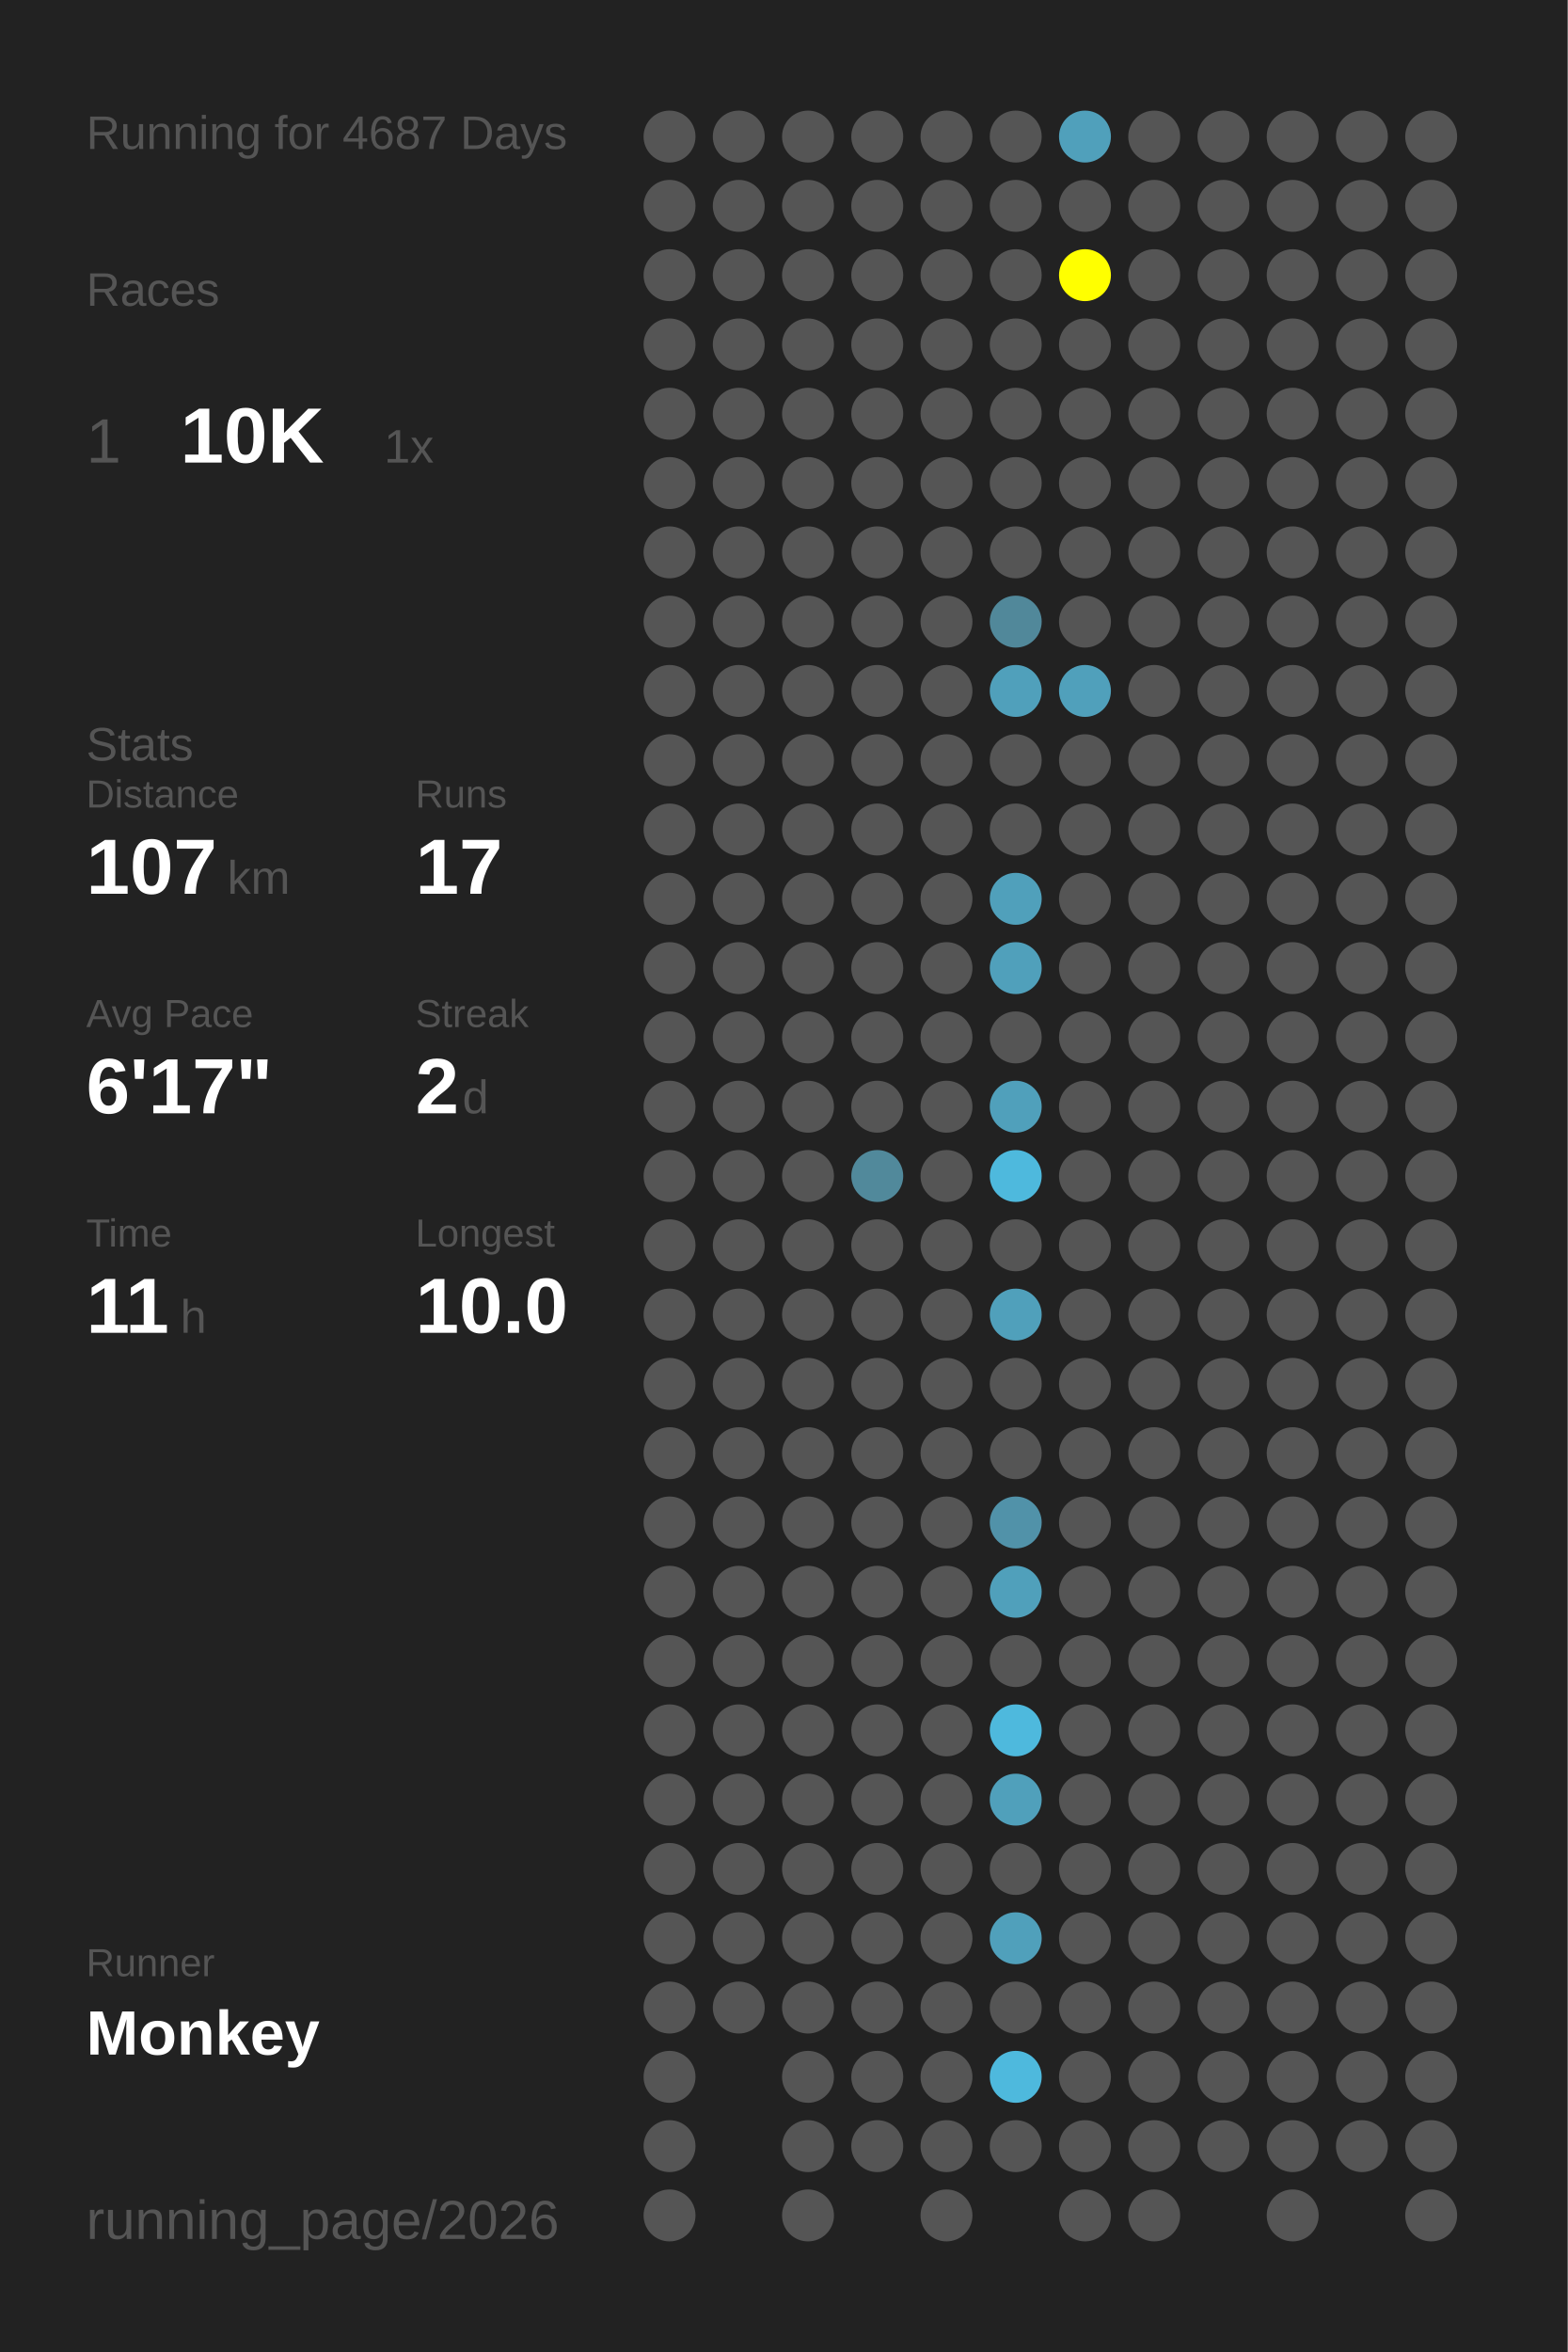
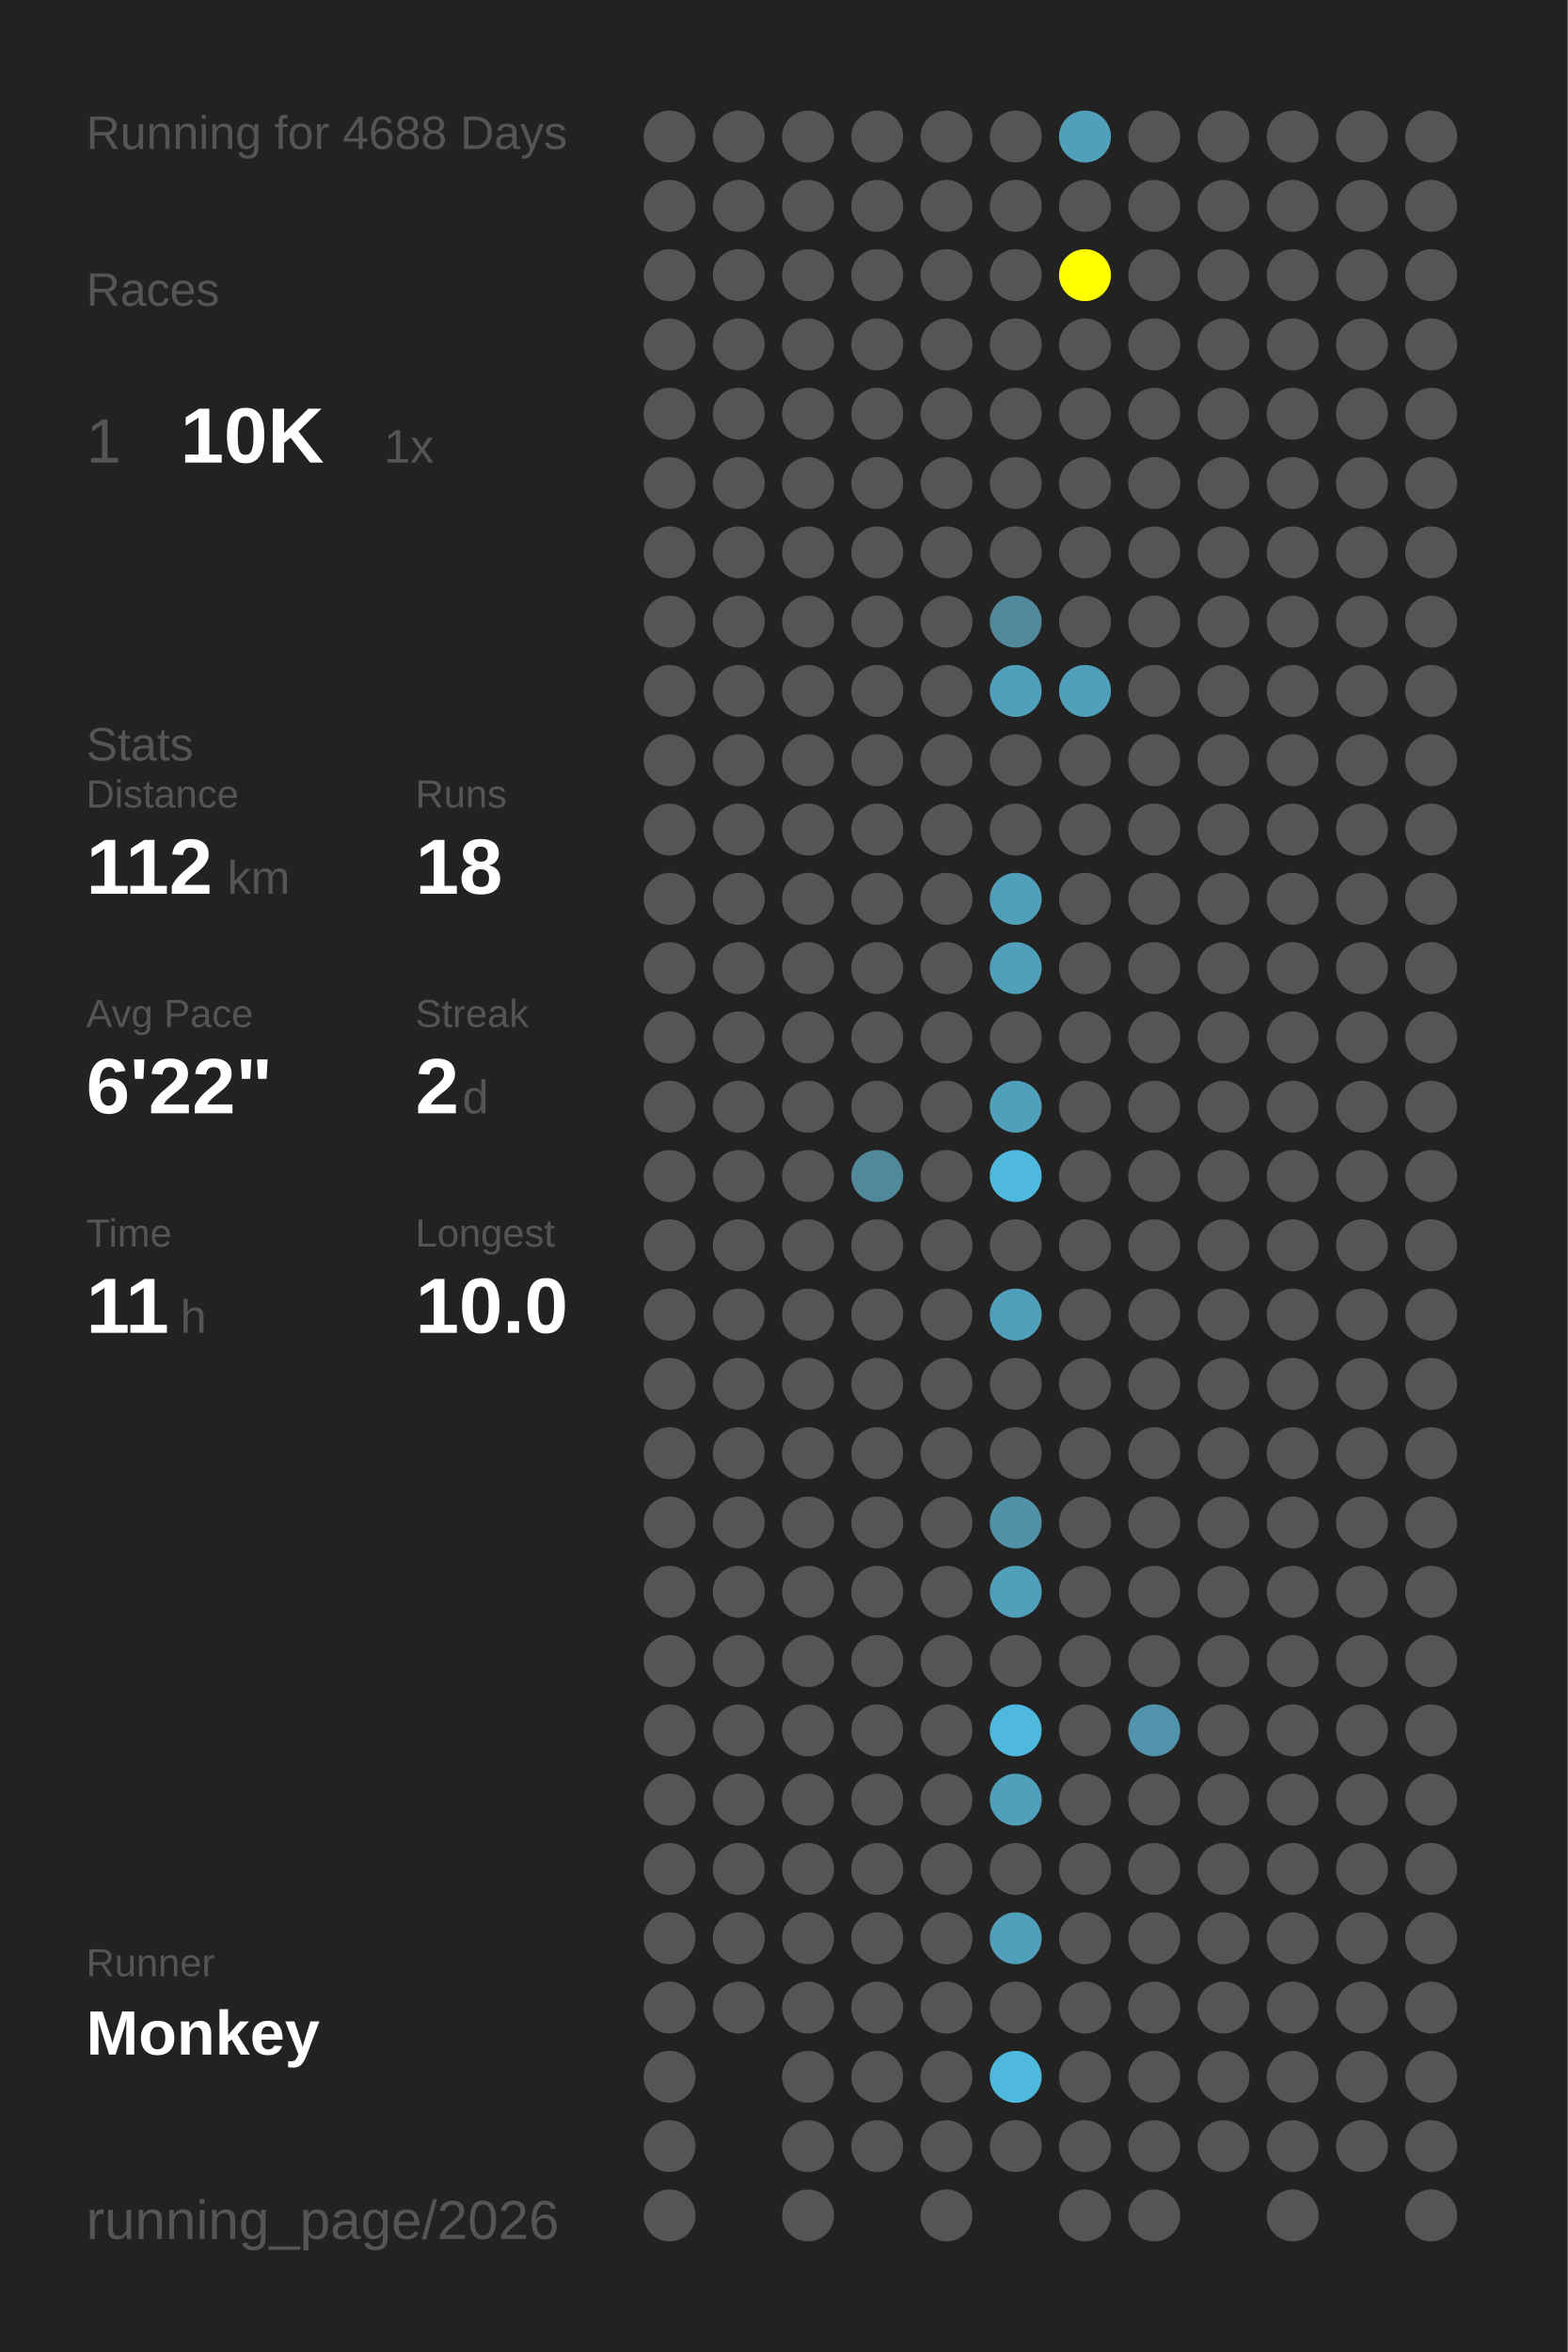
<svg xmlns="http://www.w3.org/2000/svg" baseProfile="full" height="300mm" version="1.1" viewBox="0,0,200,300" width="200mm">
  <defs />
  <rect fill="#222222" height="300" width="200" x="0" y="0" />
-   <text fill="#555555" style="font-size:6px; font-family:Arial;" x="11" y="19">Running for 4687 Days</text>
+   <text fill="#555555" style="font-size:6px; font-family:Arial;" x="11" y="19">Running for 4688 Days</text>
  <text fill="#555555" style="font-size:6px; font-family:Arial;" x="11" y="39">Races</text>
  <text fill="#555555" style="font-size:8px; font-family:Arial;" x="11" y="59">1</text>
  <text fill="#FFFFFF" style="font-size:10px; font-family:Arial; font-weight:bold;" x="23" y="59">10K</text>
  <text fill="#555555" style="font-size:6px; font-family:Arial;" x="49" y="59">1x</text>
  <text fill="#555555" style="font-size:6px; font-family:Arial;" x="11" y="97">Stats</text>
  <text fill="#555555" style="font-size:5px; font-family:Arial;" x="11" y="103">Distance</text>
-   <text fill="#FFFFFF" style="font-size:10px; font-family:Arial; font-weight:bold;" x="11" y="114">107</text>
+   <text fill="#FFFFFF" style="font-size:10px; font-family:Arial; font-weight:bold;" x="11" y="114">112</text>
  <text fill="#555555" style="font-size:6px; font-family:Arial;" x="29" y="114">km</text>
  <text fill="#555555" style="font-size:5px; font-family:Arial;" x="53" y="103">Runs</text>
-   <text fill="#FFFFFF" style="font-size:10px; font-family:Arial; font-weight:bold;" x="53" y="114">17</text>
+   <text fill="#FFFFFF" style="font-size:10px; font-family:Arial; font-weight:bold;" x="53" y="114">18</text>
  <text fill="#555555" style="font-size:5px; font-family:Arial;" x="11" y="131">Avg Pace</text>
-   <text fill="#FFFFFF" style="font-size:10px; font-family:Arial; font-weight:bold;" x="11" y="142">6'17"</text>
+   <text fill="#FFFFFF" style="font-size:10px; font-family:Arial; font-weight:bold;" x="11" y="142">6'22"</text>
  <text fill="#555555" style="font-size:5px; font-family:Arial;" x="53" y="131">Streak</text>
  <text fill="#FFFFFF" style="font-size:10px; font-family:Arial; font-weight:bold;" x="53" y="142">2</text>
  <text fill="#555555" style="font-size:6px; font-family:Arial;" x="59" y="142">d</text>
  <text fill="#555555" style="font-size:5px; font-family:Arial;" x="11" y="159">Time</text>
  <text fill="#FFFFFF" style="font-size:10px; font-family:Arial; font-weight:bold;" x="11" y="170">11</text>
  <text fill="#555555" style="font-size:6px; font-family:Arial;" x="23" y="170">h</text>
  <text fill="#555555" style="font-size:5px; font-family:Arial;" x="53" y="159">Longest</text>
  <text fill="#FFFFFF" style="font-size:10px; font-family:Arial; font-weight:bold;" x="53" y="170">10.0</text>
  <text fill="#555555" style="font-size:5px; font-family:Arial;" x="11" y="252.065">Runner</text>
  <text fill="#FFFFFF" style="font-size:8px; font-family:Arial; font-weight:bold;" x="11" y="262.065">Monkey</text>
  <text fill="#555555" style="font-size:7px; font-family:Arial;" x="11" y="285.581">running_page/2026</text>
  <circle cx="85.417" cy="17.419" fill="#555555" r="3.312" />
  <circle cx="85.417" cy="26.258" fill="#555555" r="3.312" />
  <circle cx="85.417" cy="35.097" fill="#555555" r="3.312" />
  <circle cx="85.417" cy="43.935" fill="#555555" r="3.312" />
  <circle cx="85.417" cy="52.774" fill="#555555" r="3.312" />
  <circle cx="85.417" cy="61.613" fill="#555555" r="3.312" />
  <circle cx="85.417" cy="70.452" fill="#555555" r="3.312" />
  <circle cx="85.417" cy="79.29" fill="#555555" r="3.312" />
  <circle cx="85.417" cy="88.129" fill="#555555" r="3.312" />
  <circle cx="85.417" cy="96.968" fill="#555555" r="3.312" />
  <circle cx="85.417" cy="105.806" fill="#555555" r="3.312" />
  <circle cx="85.417" cy="114.645" fill="#555555" r="3.312" />
  <circle cx="85.417" cy="123.484" fill="#555555" r="3.312" />
  <circle cx="85.417" cy="132.323" fill="#555555" r="3.312" />
  <circle cx="85.417" cy="141.161" fill="#555555" r="3.312" />
  <circle cx="85.417" cy="150" fill="#555555" r="3.312" />
  <circle cx="85.417" cy="158.839" fill="#555555" r="3.312" />
  <circle cx="85.417" cy="167.677" fill="#555555" r="3.312" />
  <circle cx="85.417" cy="176.516" fill="#555555" r="3.312" />
  <circle cx="85.417" cy="185.355" fill="#555555" r="3.312" />
  <circle cx="85.417" cy="194.194" fill="#555555" r="3.312" />
  <circle cx="85.417" cy="203.032" fill="#555555" r="3.312" />
  <circle cx="85.417" cy="211.871" fill="#555555" r="3.312" />
  <circle cx="85.417" cy="220.71" fill="#555555" r="3.312" />
  <circle cx="85.417" cy="229.548" fill="#555555" r="3.312" />
  <circle cx="85.417" cy="238.387" fill="#555555" r="3.312" />
  <circle cx="85.417" cy="247.226" fill="#555555" r="3.312" />
  <circle cx="85.417" cy="256.065" fill="#555555" r="3.312" />
  <circle cx="85.417" cy="264.903" fill="#555555" r="3.312" />
  <circle cx="85.417" cy="273.742" fill="#555555" r="3.312" />
  <circle cx="85.417" cy="282.581" fill="#555555" r="3.312" />
  <circle cx="94.25" cy="17.419" fill="#555555" r="3.312" />
  <circle cx="94.25" cy="26.258" fill="#555555" r="3.312" />
  <circle cx="94.25" cy="35.097" fill="#555555" r="3.312" />
  <circle cx="94.25" cy="43.935" fill="#555555" r="3.312" />
  <circle cx="94.25" cy="52.774" fill="#555555" r="3.312" />
  <circle cx="94.25" cy="61.613" fill="#555555" r="3.312" />
  <circle cx="94.25" cy="70.452" fill="#555555" r="3.312" />
  <circle cx="94.25" cy="79.29" fill="#555555" r="3.312" />
  <circle cx="94.25" cy="88.129" fill="#555555" r="3.312" />
  <circle cx="94.25" cy="96.968" fill="#555555" r="3.312" />
  <circle cx="94.25" cy="105.806" fill="#555555" r="3.312" />
  <circle cx="94.25" cy="114.645" fill="#555555" r="3.312" />
  <circle cx="94.25" cy="123.484" fill="#555555" r="3.312" />
  <circle cx="94.25" cy="132.323" fill="#555555" r="3.312" />
  <circle cx="94.25" cy="141.161" fill="#555555" r="3.312" />
  <circle cx="94.25" cy="150" fill="#555555" r="3.312" />
  <circle cx="94.25" cy="158.839" fill="#555555" r="3.312" />
  <circle cx="94.25" cy="167.677" fill="#555555" r="3.312" />
  <circle cx="94.25" cy="176.516" fill="#555555" r="3.312" />
  <circle cx="94.25" cy="185.355" fill="#555555" r="3.312" />
  <circle cx="94.25" cy="194.194" fill="#555555" r="3.312" />
  <circle cx="94.25" cy="203.032" fill="#555555" r="3.312" />
  <circle cx="94.25" cy="211.871" fill="#555555" r="3.312" />
  <circle cx="94.25" cy="220.71" fill="#555555" r="3.312" />
  <circle cx="94.25" cy="229.548" fill="#555555" r="3.312" />
  <circle cx="94.25" cy="238.387" fill="#555555" r="3.312" />
  <circle cx="94.25" cy="247.226" fill="#555555" r="3.312" />
  <circle cx="94.25" cy="256.065" fill="#555555" r="3.312" />
  <circle cx="103.083" cy="17.419" fill="#555555" r="3.312" />
  <circle cx="103.083" cy="26.258" fill="#555555" r="3.312" />
  <circle cx="103.083" cy="35.097" fill="#555555" r="3.312" />
  <circle cx="103.083" cy="43.935" fill="#555555" r="3.312" />
  <circle cx="103.083" cy="52.774" fill="#555555" r="3.312" />
  <circle cx="103.083" cy="61.613" fill="#555555" r="3.312" />
  <circle cx="103.083" cy="70.452" fill="#555555" r="3.312" />
  <circle cx="103.083" cy="79.29" fill="#555555" r="3.312" />
  <circle cx="103.083" cy="88.129" fill="#555555" r="3.312" />
  <circle cx="103.083" cy="96.968" fill="#555555" r="3.312" />
  <circle cx="103.083" cy="105.806" fill="#555555" r="3.312" />
  <circle cx="103.083" cy="114.645" fill="#555555" r="3.312" />
  <circle cx="103.083" cy="123.484" fill="#555555" r="3.312" />
  <circle cx="103.083" cy="132.323" fill="#555555" r="3.312" />
  <circle cx="103.083" cy="141.161" fill="#555555" r="3.312" />
  <circle cx="103.083" cy="150" fill="#555555" r="3.312" />
  <circle cx="103.083" cy="158.839" fill="#555555" r="3.312" />
  <circle cx="103.083" cy="167.677" fill="#555555" r="3.312" />
  <circle cx="103.083" cy="176.516" fill="#555555" r="3.312" />
  <circle cx="103.083" cy="185.355" fill="#555555" r="3.312" />
  <circle cx="103.083" cy="194.194" fill="#555555" r="3.312" />
  <circle cx="103.083" cy="203.032" fill="#555555" r="3.312" />
  <circle cx="103.083" cy="211.871" fill="#555555" r="3.312" />
  <circle cx="103.083" cy="220.71" fill="#555555" r="3.312" />
  <circle cx="103.083" cy="229.548" fill="#555555" r="3.312" />
  <circle cx="103.083" cy="238.387" fill="#555555" r="3.312" />
  <circle cx="103.083" cy="247.226" fill="#555555" r="3.312" />
  <circle cx="103.083" cy="256.065" fill="#555555" r="3.312" />
  <circle cx="103.083" cy="264.903" fill="#555555" r="3.312" />
  <circle cx="103.083" cy="273.742" fill="#555555" r="3.312" />
  <circle cx="103.083" cy="282.581" fill="#555555" r="3.312" />
  <circle cx="111.917" cy="17.419" fill="#555555" r="3.312" />
  <circle cx="111.917" cy="26.258" fill="#555555" r="3.312" />
  <circle cx="111.917" cy="35.097" fill="#555555" r="3.312" />
  <circle cx="111.917" cy="43.935" fill="#555555" r="3.312" />
  <circle cx="111.917" cy="52.774" fill="#555555" r="3.312" />
  <circle cx="111.917" cy="61.613" fill="#555555" r="3.312" />
  <circle cx="111.917" cy="70.452" fill="#555555" r="3.312" />
  <circle cx="111.917" cy="79.29" fill="#555555" r="3.312" />
  <circle cx="111.917" cy="88.129" fill="#555555" r="3.312" />
  <circle cx="111.917" cy="96.968" fill="#555555" r="3.312" />
  <circle cx="111.917" cy="105.806" fill="#555555" r="3.312" />
  <circle cx="111.917" cy="114.645" fill="#555555" r="3.312" />
  <circle cx="111.917" cy="123.484" fill="#555555" r="3.312" />
  <circle cx="111.917" cy="132.323" fill="#555555" r="3.312" />
  <circle cx="111.917" cy="141.161" fill="#555555" r="3.312" />
  <circle cx="111.917" cy="150" fill="#51899b" r="3.312" />
  <circle cx="111.917" cy="158.839" fill="#555555" r="3.312" />
  <circle cx="111.917" cy="167.677" fill="#555555" r="3.312" />
  <circle cx="111.917" cy="176.516" fill="#555555" r="3.312" />
  <circle cx="111.917" cy="185.355" fill="#555555" r="3.312" />
  <circle cx="111.917" cy="194.194" fill="#555555" r="3.312" />
  <circle cx="111.917" cy="203.032" fill="#555555" r="3.312" />
  <circle cx="111.917" cy="211.871" fill="#555555" r="3.312" />
  <circle cx="111.917" cy="220.71" fill="#555555" r="3.312" />
  <circle cx="111.917" cy="229.548" fill="#555555" r="3.312" />
  <circle cx="111.917" cy="238.387" fill="#555555" r="3.312" />
  <circle cx="111.917" cy="247.226" fill="#555555" r="3.312" />
  <circle cx="111.917" cy="256.065" fill="#555555" r="3.312" />
  <circle cx="111.917" cy="264.903" fill="#555555" r="3.312" />
  <circle cx="111.917" cy="273.742" fill="#555555" r="3.312" />
  <circle cx="120.75" cy="17.419" fill="#555555" r="3.312" />
  <circle cx="120.75" cy="26.258" fill="#555555" r="3.312" />
  <circle cx="120.75" cy="35.097" fill="#555555" r="3.312" />
  <circle cx="120.75" cy="43.935" fill="#555555" r="3.312" />
  <circle cx="120.75" cy="52.774" fill="#555555" r="3.312" />
  <circle cx="120.75" cy="61.613" fill="#555555" r="3.312" />
  <circle cx="120.75" cy="70.452" fill="#555555" r="3.312" />
  <circle cx="120.75" cy="79.29" fill="#555555" r="3.312" />
  <circle cx="120.75" cy="88.129" fill="#555555" r="3.312" />
  <circle cx="120.75" cy="96.968" fill="#555555" r="3.312" />
  <circle cx="120.75" cy="105.806" fill="#555555" r="3.312" />
  <circle cx="120.75" cy="114.645" fill="#555555" r="3.312" />
  <circle cx="120.75" cy="123.484" fill="#555555" r="3.312" />
  <circle cx="120.75" cy="132.323" fill="#555555" r="3.312" />
  <circle cx="120.75" cy="141.161" fill="#555555" r="3.312" />
  <circle cx="120.75" cy="150" fill="#555555" r="3.312" />
  <circle cx="120.75" cy="158.839" fill="#555555" r="3.312" />
  <circle cx="120.75" cy="167.677" fill="#555555" r="3.312" />
  <circle cx="120.75" cy="176.516" fill="#555555" r="3.312" />
  <circle cx="120.75" cy="185.355" fill="#555555" r="3.312" />
  <circle cx="120.75" cy="194.194" fill="#555555" r="3.312" />
  <circle cx="120.75" cy="203.032" fill="#555555" r="3.312" />
  <circle cx="120.75" cy="211.871" fill="#555555" r="3.312" />
  <circle cx="120.75" cy="220.71" fill="#555555" r="3.312" />
  <circle cx="120.75" cy="229.548" fill="#555555" r="3.312" />
  <circle cx="120.75" cy="238.387" fill="#555555" r="3.312" />
  <circle cx="120.75" cy="247.226" fill="#555555" r="3.312" />
  <circle cx="120.75" cy="256.065" fill="#555555" r="3.312" />
  <circle cx="120.75" cy="264.903" fill="#555555" r="3.312" />
  <circle cx="120.75" cy="273.742" fill="#555555" r="3.312" />
  <circle cx="120.75" cy="282.581" fill="#555555" r="3.312" />
  <circle cx="129.583" cy="17.419" fill="#555555" r="3.312" />
  <circle cx="129.583" cy="26.258" fill="#555555" r="3.312" />
  <circle cx="129.583" cy="35.097" fill="#555555" r="3.312" />
  <circle cx="129.583" cy="43.935" fill="#555555" r="3.312" />
  <circle cx="129.583" cy="52.774" fill="#555555" r="3.312" />
  <circle cx="129.583" cy="61.613" fill="#555555" r="3.312" />
  <circle cx="129.583" cy="70.452" fill="#555555" r="3.312" />
  <circle cx="129.583" cy="79.29" fill="#51889a" r="3.312" />
  <circle cx="129.583" cy="88.129" fill="#50a0bb" r="3.312" />
  <circle cx="129.583" cy="96.968" fill="#555555" r="3.312" />
  <circle cx="129.583" cy="105.806" fill="#555555" r="3.312" />
  <circle cx="129.583" cy="114.645" fill="#50a0bb" r="3.312" />
  <circle cx="129.583" cy="123.484" fill="#50a0bb" r="3.312" />
  <circle cx="129.583" cy="132.323" fill="#555555" r="3.312" />
  <circle cx="129.583" cy="141.161" fill="#50a0bb" r="3.312" />
  <circle cx="129.583" cy="150" fill="#4eb9dd" r="3.312" />
  <circle cx="129.583" cy="158.839" fill="#555555" r="3.312" />
  <circle cx="129.583" cy="167.677" fill="#50a0bb" r="3.312" />
  <circle cx="129.583" cy="176.516" fill="#555555" r="3.312" />
  <circle cx="129.583" cy="185.355" fill="#555555" r="3.312" />
  <circle cx="129.583" cy="194.194" fill="#5192a9" r="3.312" />
  <circle cx="129.583" cy="203.032" fill="#50a0bb" r="3.312" />
  <circle cx="129.583" cy="211.871" fill="#555555" r="3.312" />
  <circle cx="129.583" cy="220.71" fill="#4eb9dd" r="3.312" />
  <circle cx="129.583" cy="229.548" fill="#50a0bb" r="3.312" />
  <circle cx="129.583" cy="238.387" fill="#555555" r="3.312" />
  <circle cx="129.583" cy="247.226" fill="#50a0bb" r="3.312" />
  <circle cx="129.583" cy="256.065" fill="#555555" r="3.312" />
  <circle cx="129.583" cy="264.903" fill="#4eb9dd" r="3.312" />
  <circle cx="129.583" cy="273.742" fill="#555555" r="3.312" />
  <circle cx="138.417" cy="17.419" fill="#50a0bb" r="3.312" />
  <circle cx="138.417" cy="26.258" fill="#555555" r="3.312" />
  <circle cx="138.417" cy="35.097" fill="#FFFF00" r="3.312" />
  <circle cx="138.417" cy="43.935" fill="#555555" r="3.312" />
  <circle cx="138.417" cy="52.774" fill="#555555" r="3.312" />
  <circle cx="138.417" cy="61.613" fill="#555555" r="3.312" />
  <circle cx="138.417" cy="70.452" fill="#555555" r="3.312" />
  <circle cx="138.417" cy="79.29" fill="#555555" r="3.312" />
  <circle cx="138.417" cy="88.129" fill="#50a0bb" r="3.312" />
  <circle cx="138.417" cy="96.968" fill="#555555" r="3.312" />
  <circle cx="138.417" cy="105.806" fill="#555555" r="3.312" />
  <circle cx="138.417" cy="114.645" fill="#555555" r="3.312" />
  <circle cx="138.417" cy="123.484" fill="#555555" r="3.312" />
  <circle cx="138.417" cy="132.323" fill="#555555" r="3.312" />
  <circle cx="138.417" cy="141.161" fill="#555555" r="3.312" />
  <circle cx="138.417" cy="150" fill="#555555" r="3.312" />
  <circle cx="138.417" cy="158.839" fill="#555555" r="3.312" />
  <circle cx="138.417" cy="167.677" fill="#555555" r="3.312" />
  <circle cx="138.417" cy="176.516" fill="#555555" r="3.312" />
  <circle cx="138.417" cy="185.355" fill="#555555" r="3.312" />
  <circle cx="138.417" cy="194.194" fill="#555555" r="3.312" />
  <circle cx="138.417" cy="203.032" fill="#555555" r="3.312" />
  <circle cx="138.417" cy="211.871" fill="#555555" r="3.312" />
  <circle cx="138.417" cy="220.71" fill="#555555" r="3.312" />
  <circle cx="138.417" cy="229.548" fill="#555555" r="3.312" />
  <circle cx="138.417" cy="238.387" fill="#555555" r="3.312" />
  <circle cx="138.417" cy="247.226" fill="#555555" r="3.312" />
  <circle cx="138.417" cy="256.065" fill="#555555" r="3.312" />
  <circle cx="138.417" cy="264.903" fill="#555555" r="3.312" />
  <circle cx="138.417" cy="273.742" fill="#555555" r="3.312" />
  <circle cx="138.417" cy="282.581" fill="#555555" r="3.312" />
  <circle cx="147.25" cy="17.419" fill="#555555" r="3.312" />
  <circle cx="147.25" cy="26.258" fill="#555555" r="3.312" />
  <circle cx="147.25" cy="35.097" fill="#555555" r="3.312" />
  <circle cx="147.25" cy="43.935" fill="#555555" r="3.312" />
  <circle cx="147.25" cy="52.774" fill="#555555" r="3.312" />
  <circle cx="147.25" cy="61.613" fill="#555555" r="3.312" />
  <circle cx="147.25" cy="70.452" fill="#555555" r="3.312" />
  <circle cx="147.25" cy="79.29" fill="#555555" r="3.312" />
  <circle cx="147.25" cy="88.129" fill="#555555" r="3.312" />
  <circle cx="147.25" cy="96.968" fill="#555555" r="3.312" />
  <circle cx="147.25" cy="105.806" fill="#555555" r="3.312" />
  <circle cx="147.25" cy="114.645" fill="#555555" r="3.312" />
  <circle cx="147.25" cy="123.484" fill="#555555" r="3.312" />
  <circle cx="147.25" cy="132.323" fill="#555555" r="3.312" />
  <circle cx="147.25" cy="141.161" fill="#555555" r="3.312" />
  <circle cx="147.25" cy="150" fill="#555555" r="3.312" />
  <circle cx="147.25" cy="158.839" fill="#555555" r="3.312" />
  <circle cx="147.25" cy="167.677" fill="#555555" r="3.312" />
  <circle cx="147.25" cy="176.516" fill="#555555" r="3.312" />
  <circle cx="147.25" cy="185.355" fill="#555555" r="3.312" />
  <circle cx="147.25" cy="194.194" fill="#555555" r="3.312" />
  <circle cx="147.25" cy="203.032" fill="#555555" r="3.312" />
  <circle cx="147.25" cy="211.871" fill="#555555" r="3.312" />
-   <circle cx="147.25" cy="220.71" fill="#555555" r="3.312" />
+   <circle cx="147.25" cy="220.71" fill="#5093aa" r="3.312" />
  <circle cx="147.25" cy="229.548" fill="#555555" r="3.312" />
  <circle cx="147.25" cy="238.387" fill="#555555" r="3.312" />
  <circle cx="147.25" cy="247.226" fill="#555555" r="3.312" />
  <circle cx="147.25" cy="256.065" fill="#555555" r="3.312" />
  <circle cx="147.25" cy="264.903" fill="#555555" r="3.312" />
  <circle cx="147.25" cy="273.742" fill="#555555" r="3.312" />
  <circle cx="147.25" cy="282.581" fill="#555555" r="3.312" />
  <circle cx="156.083" cy="17.419" fill="#555555" r="3.312" />
  <circle cx="156.083" cy="26.258" fill="#555555" r="3.312" />
  <circle cx="156.083" cy="35.097" fill="#555555" r="3.312" />
  <circle cx="156.083" cy="43.935" fill="#555555" r="3.312" />
  <circle cx="156.083" cy="52.774" fill="#555555" r="3.312" />
  <circle cx="156.083" cy="61.613" fill="#555555" r="3.312" />
  <circle cx="156.083" cy="70.452" fill="#555555" r="3.312" />
  <circle cx="156.083" cy="79.29" fill="#555555" r="3.312" />
  <circle cx="156.083" cy="88.129" fill="#555555" r="3.312" />
  <circle cx="156.083" cy="96.968" fill="#555555" r="3.312" />
  <circle cx="156.083" cy="105.806" fill="#555555" r="3.312" />
  <circle cx="156.083" cy="114.645" fill="#555555" r="3.312" />
  <circle cx="156.083" cy="123.484" fill="#555555" r="3.312" />
  <circle cx="156.083" cy="132.323" fill="#555555" r="3.312" />
  <circle cx="156.083" cy="141.161" fill="#555555" r="3.312" />
  <circle cx="156.083" cy="150" fill="#555555" r="3.312" />
  <circle cx="156.083" cy="158.839" fill="#555555" r="3.312" />
  <circle cx="156.083" cy="167.677" fill="#555555" r="3.312" />
  <circle cx="156.083" cy="176.516" fill="#555555" r="3.312" />
  <circle cx="156.083" cy="185.355" fill="#555555" r="3.312" />
  <circle cx="156.083" cy="194.194" fill="#555555" r="3.312" />
  <circle cx="156.083" cy="203.032" fill="#555555" r="3.312" />
  <circle cx="156.083" cy="211.871" fill="#555555" r="3.312" />
  <circle cx="156.083" cy="220.71" fill="#555555" r="3.312" />
  <circle cx="156.083" cy="229.548" fill="#555555" r="3.312" />
  <circle cx="156.083" cy="238.387" fill="#555555" r="3.312" />
  <circle cx="156.083" cy="247.226" fill="#555555" r="3.312" />
  <circle cx="156.083" cy="256.065" fill="#555555" r="3.312" />
  <circle cx="156.083" cy="264.903" fill="#555555" r="3.312" />
  <circle cx="156.083" cy="273.742" fill="#555555" r="3.312" />
  <circle cx="164.917" cy="17.419" fill="#555555" r="3.312" />
  <circle cx="164.917" cy="26.258" fill="#555555" r="3.312" />
  <circle cx="164.917" cy="35.097" fill="#555555" r="3.312" />
  <circle cx="164.917" cy="43.935" fill="#555555" r="3.312" />
  <circle cx="164.917" cy="52.774" fill="#555555" r="3.312" />
  <circle cx="164.917" cy="61.613" fill="#555555" r="3.312" />
  <circle cx="164.917" cy="70.452" fill="#555555" r="3.312" />
  <circle cx="164.917" cy="79.29" fill="#555555" r="3.312" />
  <circle cx="164.917" cy="88.129" fill="#555555" r="3.312" />
  <circle cx="164.917" cy="96.968" fill="#555555" r="3.312" />
  <circle cx="164.917" cy="105.806" fill="#555555" r="3.312" />
  <circle cx="164.917" cy="114.645" fill="#555555" r="3.312" />
  <circle cx="164.917" cy="123.484" fill="#555555" r="3.312" />
  <circle cx="164.917" cy="132.323" fill="#555555" r="3.312" />
  <circle cx="164.917" cy="141.161" fill="#555555" r="3.312" />
  <circle cx="164.917" cy="150" fill="#555555" r="3.312" />
  <circle cx="164.917" cy="158.839" fill="#555555" r="3.312" />
  <circle cx="164.917" cy="167.677" fill="#555555" r="3.312" />
  <circle cx="164.917" cy="176.516" fill="#555555" r="3.312" />
  <circle cx="164.917" cy="185.355" fill="#555555" r="3.312" />
  <circle cx="164.917" cy="194.194" fill="#555555" r="3.312" />
  <circle cx="164.917" cy="203.032" fill="#555555" r="3.312" />
  <circle cx="164.917" cy="211.871" fill="#555555" r="3.312" />
  <circle cx="164.917" cy="220.71" fill="#555555" r="3.312" />
  <circle cx="164.917" cy="229.548" fill="#555555" r="3.312" />
  <circle cx="164.917" cy="238.387" fill="#555555" r="3.312" />
  <circle cx="164.917" cy="247.226" fill="#555555" r="3.312" />
  <circle cx="164.917" cy="256.065" fill="#555555" r="3.312" />
  <circle cx="164.917" cy="264.903" fill="#555555" r="3.312" />
  <circle cx="164.917" cy="273.742" fill="#555555" r="3.312" />
  <circle cx="164.917" cy="282.581" fill="#555555" r="3.312" />
  <circle cx="173.75" cy="17.419" fill="#555555" r="3.312" />
  <circle cx="173.75" cy="26.258" fill="#555555" r="3.312" />
  <circle cx="173.75" cy="35.097" fill="#555555" r="3.312" />
  <circle cx="173.75" cy="43.935" fill="#555555" r="3.312" />
  <circle cx="173.75" cy="52.774" fill="#555555" r="3.312" />
  <circle cx="173.75" cy="61.613" fill="#555555" r="3.312" />
  <circle cx="173.75" cy="70.452" fill="#555555" r="3.312" />
  <circle cx="173.75" cy="79.29" fill="#555555" r="3.312" />
  <circle cx="173.75" cy="88.129" fill="#555555" r="3.312" />
  <circle cx="173.75" cy="96.968" fill="#555555" r="3.312" />
  <circle cx="173.75" cy="105.806" fill="#555555" r="3.312" />
  <circle cx="173.75" cy="114.645" fill="#555555" r="3.312" />
  <circle cx="173.75" cy="123.484" fill="#555555" r="3.312" />
  <circle cx="173.75" cy="132.323" fill="#555555" r="3.312" />
  <circle cx="173.75" cy="141.161" fill="#555555" r="3.312" />
  <circle cx="173.75" cy="150" fill="#555555" r="3.312" />
  <circle cx="173.75" cy="158.839" fill="#555555" r="3.312" />
  <circle cx="173.75" cy="167.677" fill="#555555" r="3.312" />
  <circle cx="173.75" cy="176.516" fill="#555555" r="3.312" />
  <circle cx="173.75" cy="185.355" fill="#555555" r="3.312" />
  <circle cx="173.75" cy="194.194" fill="#555555" r="3.312" />
  <circle cx="173.75" cy="203.032" fill="#555555" r="3.312" />
  <circle cx="173.75" cy="211.871" fill="#555555" r="3.312" />
  <circle cx="173.75" cy="220.71" fill="#555555" r="3.312" />
  <circle cx="173.75" cy="229.548" fill="#555555" r="3.312" />
  <circle cx="173.75" cy="238.387" fill="#555555" r="3.312" />
  <circle cx="173.75" cy="247.226" fill="#555555" r="3.312" />
  <circle cx="173.75" cy="256.065" fill="#555555" r="3.312" />
  <circle cx="173.75" cy="264.903" fill="#555555" r="3.312" />
  <circle cx="173.75" cy="273.742" fill="#555555" r="3.312" />
  <circle cx="182.583" cy="17.419" fill="#555555" r="3.312" />
  <circle cx="182.583" cy="26.258" fill="#555555" r="3.312" />
  <circle cx="182.583" cy="35.097" fill="#555555" r="3.312" />
  <circle cx="182.583" cy="43.935" fill="#555555" r="3.312" />
  <circle cx="182.583" cy="52.774" fill="#555555" r="3.312" />
  <circle cx="182.583" cy="61.613" fill="#555555" r="3.312" />
  <circle cx="182.583" cy="70.452" fill="#555555" r="3.312" />
  <circle cx="182.583" cy="79.29" fill="#555555" r="3.312" />
  <circle cx="182.583" cy="88.129" fill="#555555" r="3.312" />
  <circle cx="182.583" cy="96.968" fill="#555555" r="3.312" />
  <circle cx="182.583" cy="105.806" fill="#555555" r="3.312" />
  <circle cx="182.583" cy="114.645" fill="#555555" r="3.312" />
  <circle cx="182.583" cy="123.484" fill="#555555" r="3.312" />
  <circle cx="182.583" cy="132.323" fill="#555555" r="3.312" />
  <circle cx="182.583" cy="141.161" fill="#555555" r="3.312" />
  <circle cx="182.583" cy="150" fill="#555555" r="3.312" />
  <circle cx="182.583" cy="158.839" fill="#555555" r="3.312" />
  <circle cx="182.583" cy="167.677" fill="#555555" r="3.312" />
  <circle cx="182.583" cy="176.516" fill="#555555" r="3.312" />
  <circle cx="182.583" cy="185.355" fill="#555555" r="3.312" />
  <circle cx="182.583" cy="194.194" fill="#555555" r="3.312" />
  <circle cx="182.583" cy="203.032" fill="#555555" r="3.312" />
  <circle cx="182.583" cy="211.871" fill="#555555" r="3.312" />
  <circle cx="182.583" cy="220.71" fill="#555555" r="3.312" />
  <circle cx="182.583" cy="229.548" fill="#555555" r="3.312" />
  <circle cx="182.583" cy="238.387" fill="#555555" r="3.312" />
  <circle cx="182.583" cy="247.226" fill="#555555" r="3.312" />
  <circle cx="182.583" cy="256.065" fill="#555555" r="3.312" />
  <circle cx="182.583" cy="264.903" fill="#555555" r="3.312" />
  <circle cx="182.583" cy="273.742" fill="#555555" r="3.312" />
  <circle cx="182.583" cy="282.581" fill="#555555" r="3.312" />
</svg>
